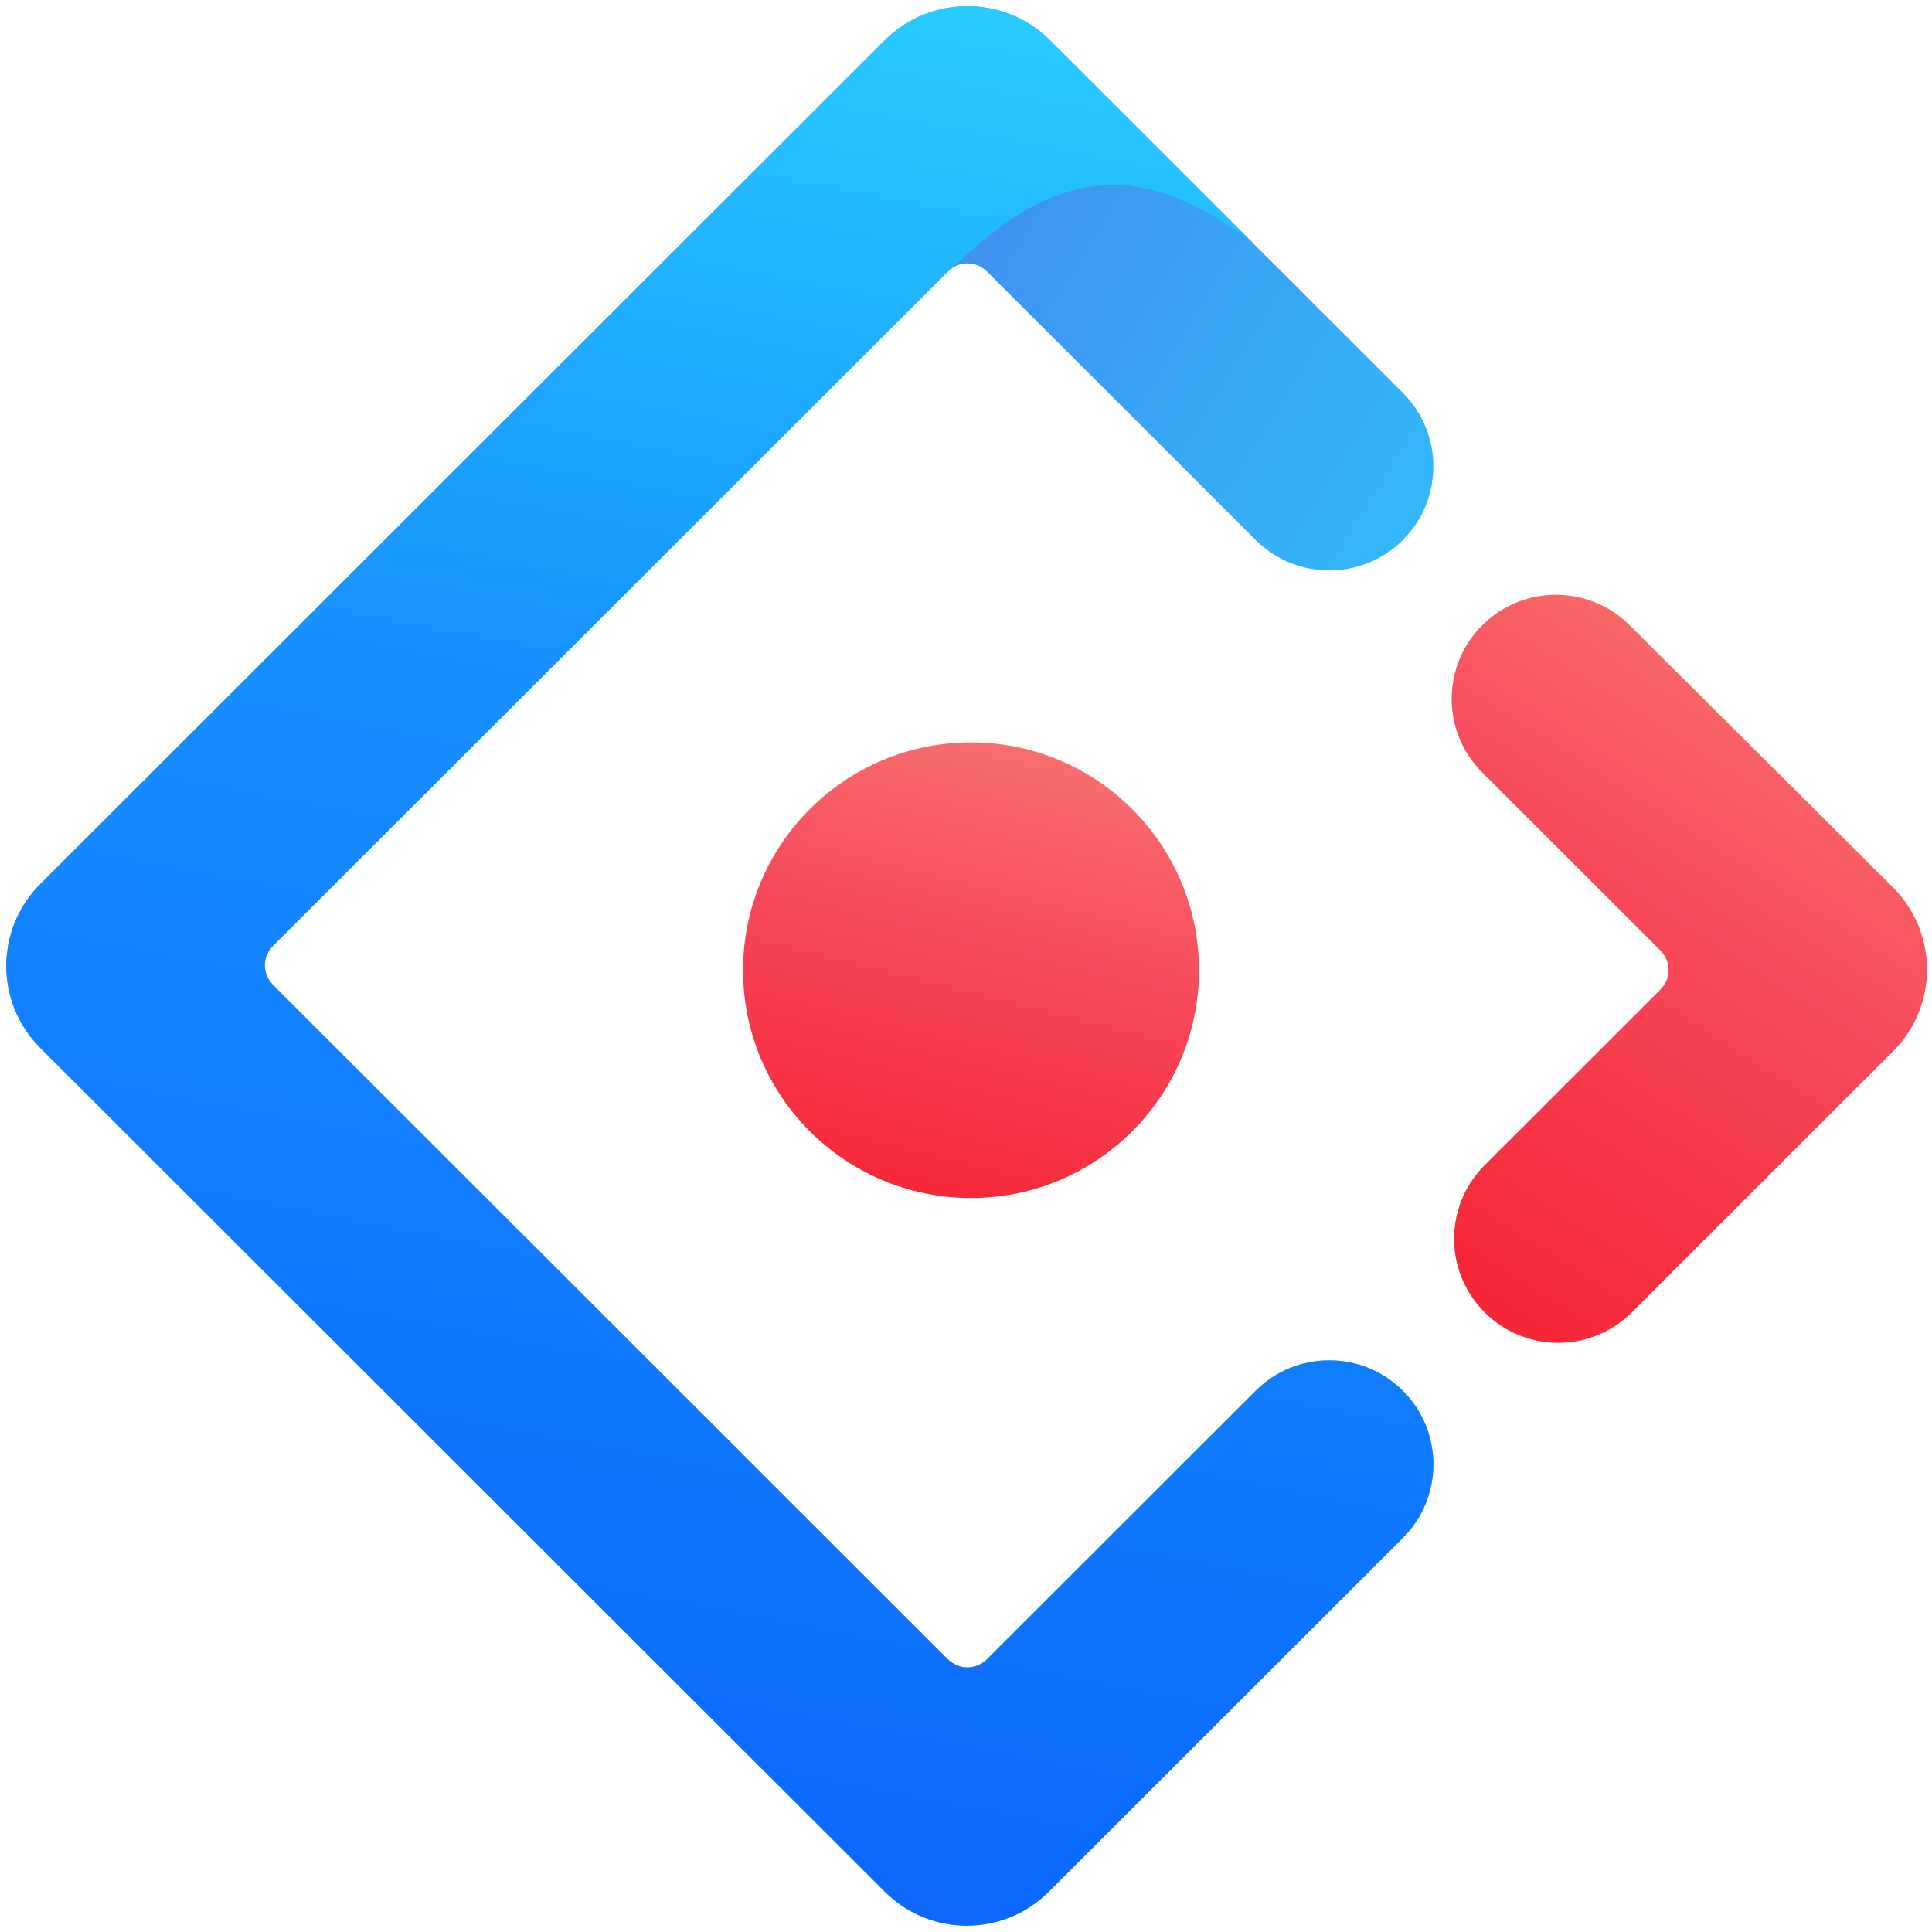
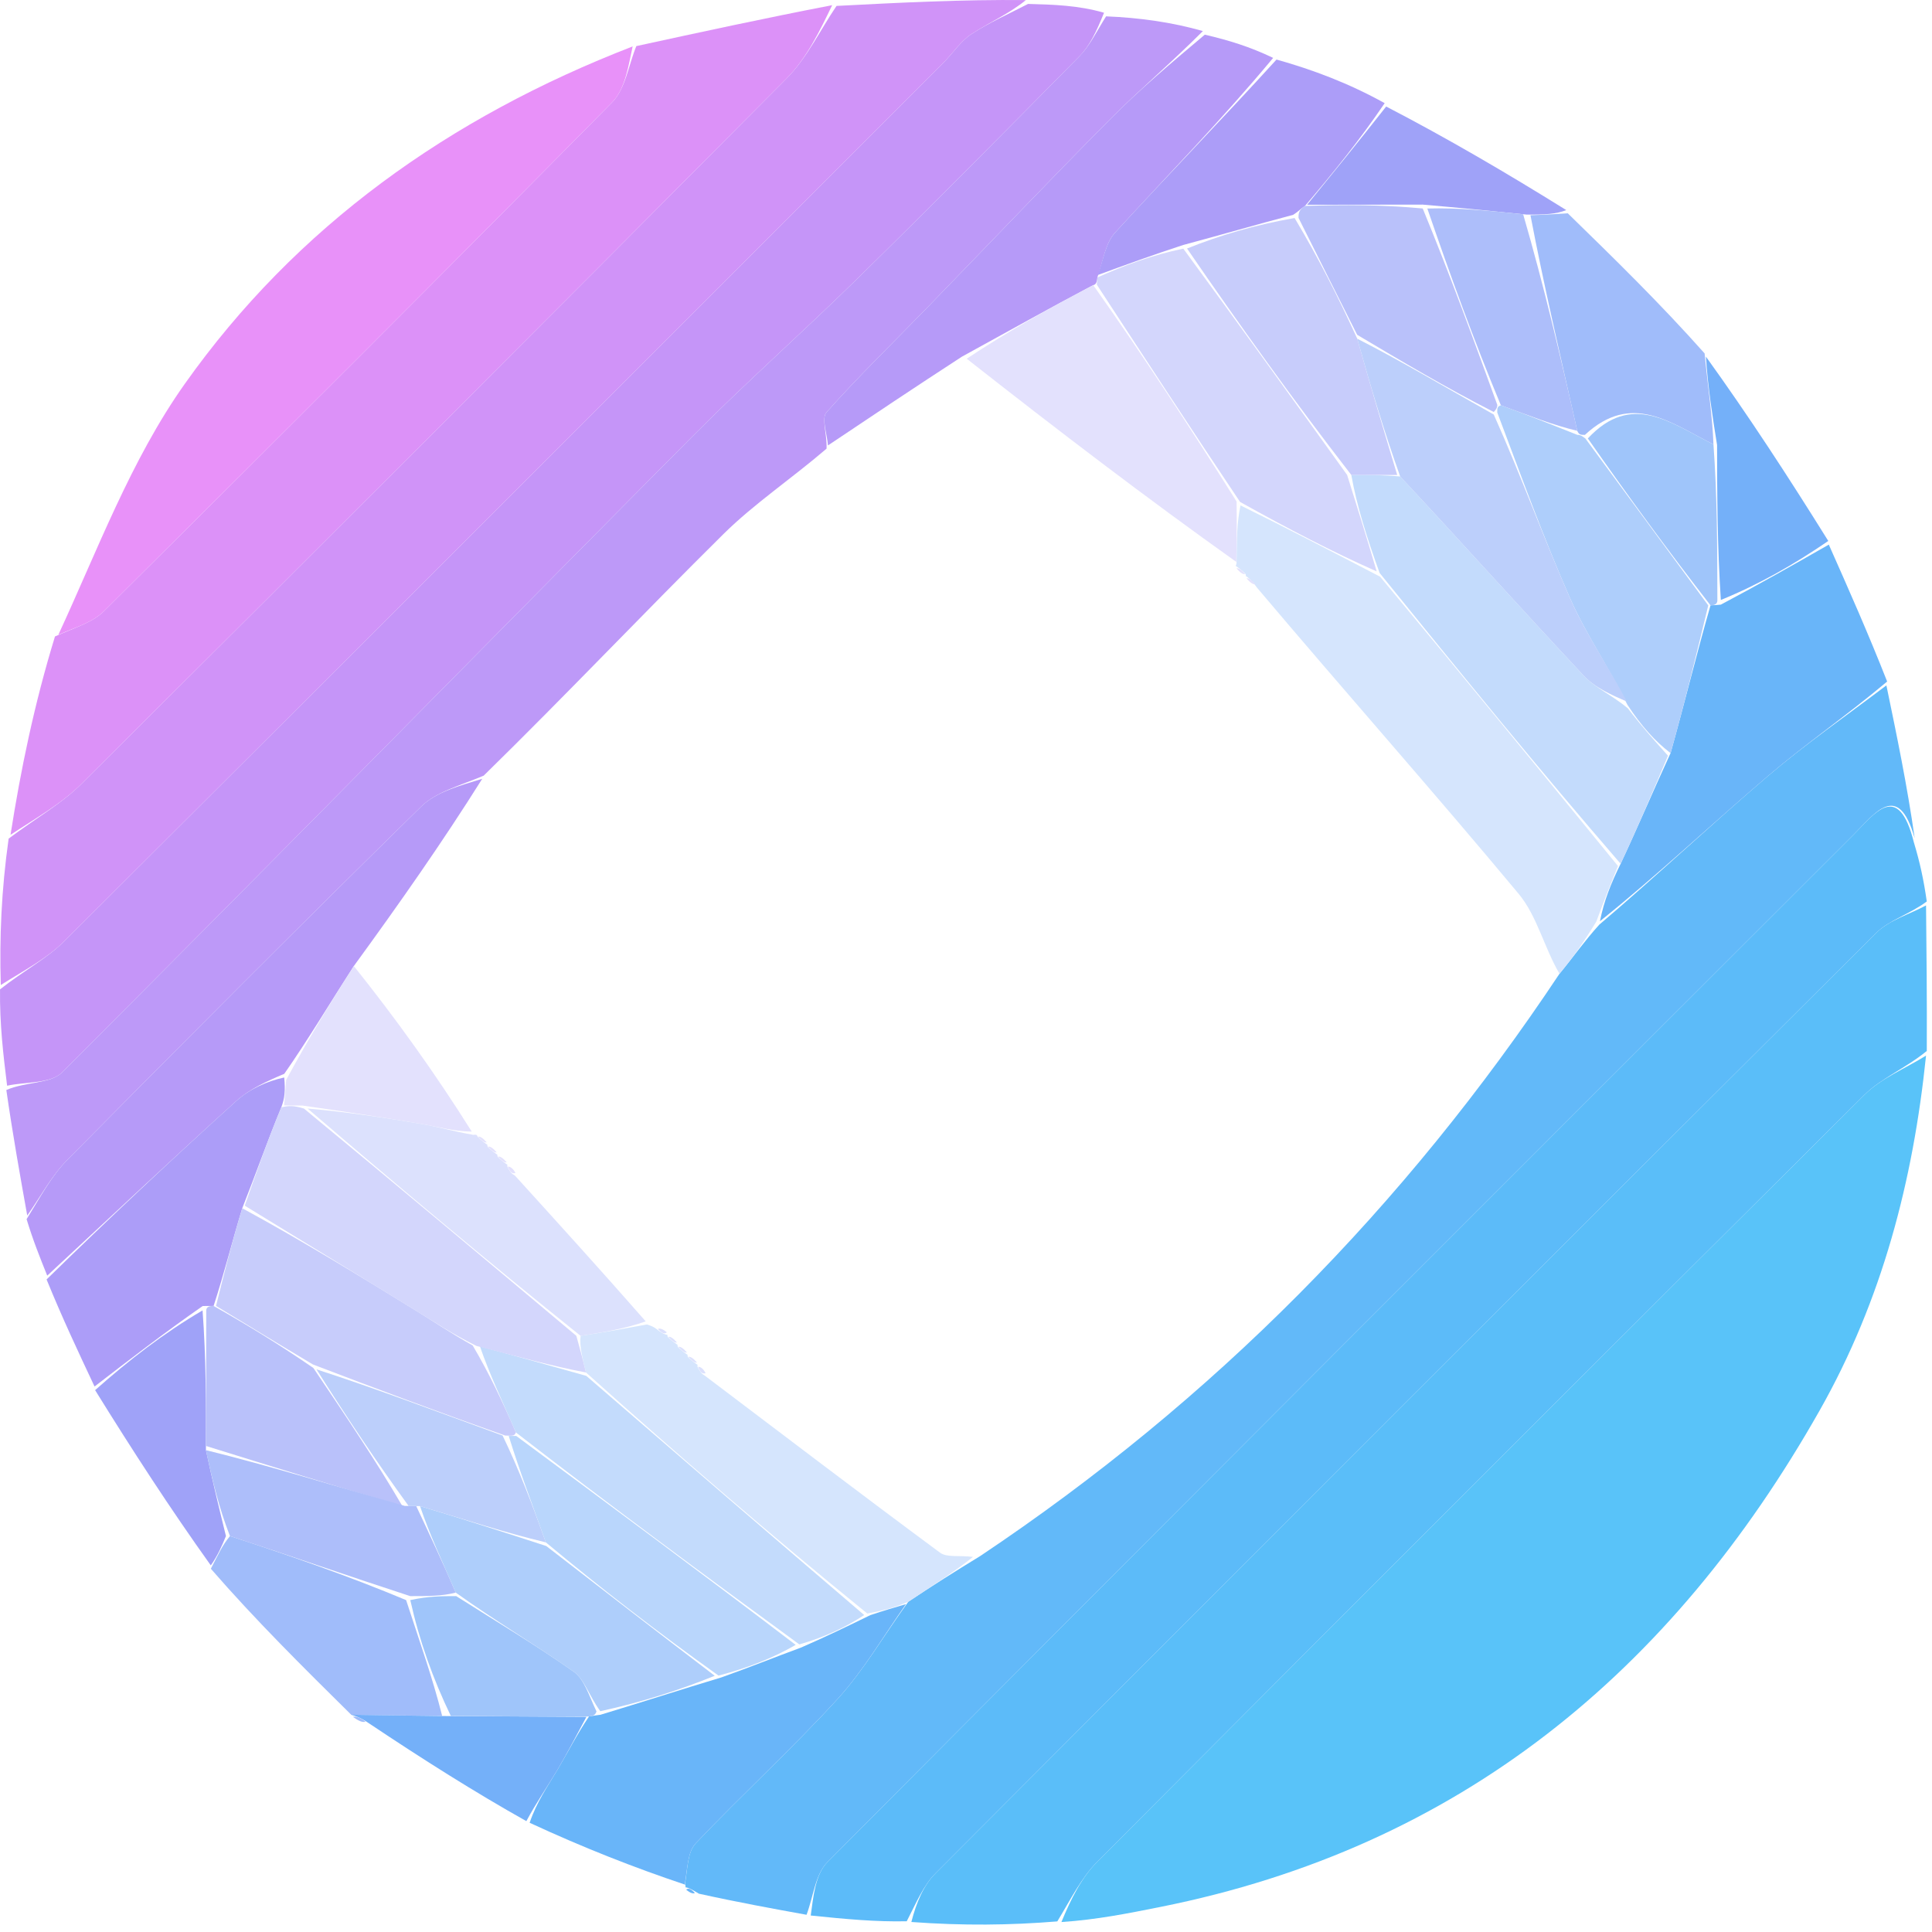
- <svg xmlns="http://www.w3.org/2000/svg" width="200" height="200" version="1.1" viewBox="0 0 200 200">
-   <defs>
-     <linearGradient id="linearGradient-1" x1="62.102%" x2="108.197%" y1="0%" y2="37.864%">
-       <stop offset="0%" stop-color="#4285EB" />
-       <stop offset="100%" stop-color="#2EC7FF" />
-     </linearGradient>
-     <linearGradient id="linearGradient-2" x1="69.644%" x2="54.043%" y1="0%" y2="108.457%">
-       <stop offset="0%" stop-color="#29CDFF" />
-       <stop offset="37.86%" stop-color="#148EFF" />
-       <stop offset="100%" stop-color="#0A60FF" />
-     </linearGradient>
-     <linearGradient id="linearGradient-3" x1="69.691%" x2="16.723%" y1="-12.974%" y2="117.391%">
-       <stop offset="0%" stop-color="#FA816E" />
-       <stop offset="41.473%" stop-color="#F74A5C" />
-       <stop offset="100%" stop-color="#F51D2C" />
-     </linearGradient>
-     <linearGradient id="linearGradient-4" x1="68.128%" x2="30.44%" y1="-35.691%" y2="114.943%">
-       <stop offset="0%" stop-color="#FA8E7D" />
-       <stop offset="51.264%" stop-color="#F74A5C" />
-       <stop offset="100%" stop-color="#F51D2C" />
-     </linearGradient>
-   </defs>
-   <g id="Page-1" fill="none" fill-rule="evenodd" stroke="none" stroke-width="1">
-     <g id="logo" transform="translate(-20, -20)">
-       <g id="Group-28-Copy-5" transform="translate(20, 20)">
-         <g id="Group-27-Copy-3">
-           <g id="Group-25" fill-rule="nonzero">
-             <g id="2">
-               <path id="Shape" fill="url(#linearGradient-1)" d="M91.588,4.177 L4.18,91.513 C-0.519,96.208 -0.519,103.792 4.18,108.487 L91.588,195.823 C96.287,200.519 103.877,200.519 108.577,195.823 L145.225,159.205 C149.434,155 149.434,148.182 145.225,143.977 C141.017,139.772 134.194,139.772 129.985,143.977 L102.202,171.737 C101.032,172.906 99.257,172.906 98.088,171.737 L28.286,101.993 C27.116,100.824 27.116,99.051 28.286,97.882 L98.088,28.138 C99.257,26.969 101.032,26.969 102.202,28.138 L129.985,55.898 C134.194,60.103 141.017,60.103 145.225,55.898 C149.434,51.693 149.434,44.876 145.225,40.671 L108.581,4.056 C103.862,-0.538 96.269,-0.501 91.588,4.177 Z" />
-               <path id="Shape" fill="url(#linearGradient-2)" d="M91.588,4.177 L4.18,91.513 C-0.519,96.208 -0.519,103.792 4.18,108.487 L91.588,195.823 C96.287,200.519 103.877,200.519 108.577,195.823 L145.225,159.205 C149.434,155 149.434,148.182 145.225,143.977 C141.017,139.772 134.194,139.772 129.985,143.977 L102.202,171.737 C101.032,172.906 99.257,172.906 98.088,171.737 L28.286,101.993 C27.116,100.824 27.116,99.051 28.286,97.882 L98.088,28.138 C101,25.627 105.752,20.542 112.73,19.352 C117.916,18.469 123.585,20.414 129.739,25.189 C125.625,21.078 118.572,14.034 108.581,4.056 C103.862,-0.538 96.269,-0.501 91.588,4.177 Z" />
-             </g>
-             <path id="Shape" fill="url(#linearGradient-3)" d="M153.686,135.855 C157.894,140.06 164.717,140.06 168.926,135.855 L195.96,108.843 C200.659,104.147 200.659,96.564 195.961,91.869 L168.691,64.718 C164.472,60.518 157.647,60.524 153.436,64.732 C149.227,68.937 149.227,75.754 153.436,79.959 L171.854,98.362 C173.024,99.531 173.024,101.305 171.854,102.473 L153.686,120.627 C149.477,124.832 149.477,131.65 153.686,135.855 Z" />
-           </g>
-           <ellipse id="Combined-Shape" cx="100.519" cy="100.437" fill="url(#linearGradient-4)" rx="23.6" ry="23.581" />
-         </g>
-       </g>
-     </g>
-   </g>
+ <svg xmlns="http://www.w3.org/2000/svg" width="193" height="193" viewBox="0 0 193 193" fill="none">
+   <path d="M192.405 105.45C191.116 117.944 188.025 129.865 181.774 140.903C166.988 167.013 145.8 184.533 115.885 190.503C112.721 191.134 109.559 191.773 106.033 192.005C106.975 189.713 108.027 187.574 109.621 185.974C135.104 160.384 160.634 134.841 186.243 109.377C187.93 107.699 190.334 106.742 192.405 105.45Z" fill="#59C3F9" />
+   <path d="M188.444 68.467C189.489 73.501 190.533 78.534 191.27 83.736C189.618 77.911 187.239 81.308 185.202 83.343C150.986 117.529 116.775 151.721 82.663 186.012C81.439 187.244 81.245 189.501 80.571 191.28C77.17 190.662 73.769 190.045 69.822 189.174C69.045 188.702 68.772 188.571 68.458 188.526C68.458 188.526 68.544 188.495 68.428 188.218C68.686 186.657 68.679 185.012 69.497 184.148C74.14 179.248 79.144 174.684 83.691 169.7C86.292 166.847 88.257 163.416 90.734 160.011C93.168 158.387 95.379 156.996 97.908 155.451C121.223 139.864 140.301 120.554 155.788 97.274C157.197 95.568 158.301 93.98 159.762 92.371C165.595 87.404 170.969 82.339 176.578 77.55C180.362 74.321 184.477 71.481 188.444 68.467Z" fill="#62B9F9" />
+   <path d="M192.479 104.989C190.334 106.742 187.93 107.699 186.242 109.377C160.634 134.841 135.104 160.384 109.621 185.974C108.027 187.574 106.975 189.713 105.622 191.941C100.881 192.329 96.188 192.378 91.041 192C91.535 190.079 92.245 188.347 93.465 187.124C124.731 155.77 156.037 124.455 187.41 93.208C188.706 91.918 190.724 91.352 192.405 90.448C192.454 95.142 192.504 99.835 192.479 104.989Z" fill="#5ABEF9" />
+   <path d="M102.701 0.392C105.209 0.459 107.718 0.527 110.289 1.273C109.518 3.186 108.852 4.586 107.824 5.629C100.508 13.049 93.168 20.448 85.734 27.751C80.279 33.111 74.54 38.185 69.154 43.611C48.15 64.768 27.271 86.049 6.196 107.135C5.061 108.27 2.57 108.049 0.71 108.46C0.336 105.413 -0.038 102.366 0.003 98.834C2.423 96.928 4.679 95.759 6.395 94.049C35.725 64.824 64.989 35.532 94.263 6.25C95.202 5.31 95.957 4.113 97.04 3.406C98.823 2.242 100.803 1.381 102.701 0.392Z" fill="#C595F8" />
+   <path d="M102.48 0.008C100.803 1.381 98.823 2.242 97.04 3.406C95.957 4.113 95.202 5.31 94.263 6.25C64.989 35.532 35.725 64.824 6.395 94.049C4.679 95.759 2.423 96.928 0.079 98.397C-0.063 93.7 0.136 88.954 0.862 83.778C3.642 81.689 6.147 80.285 8.107 78.335C31.66 54.901 55.162 31.415 78.575 7.841C80.609 5.793 81.919 3.024 83.565 0.591C89.796 0.268 96.028 -0.054 102.48 0.008Z" fill="#D093F8" />
+   <path d="M192.478 90.054C190.724 91.352 188.706 91.918 187.41 93.208C156.037 124.455 124.731 155.77 93.465 187.124C92.245 188.347 91.535 190.079 90.581 191.927C87.518 191.996 84.462 191.712 80.989 191.353C81.245 189.501 81.439 187.244 82.663 186.012C116.775 151.721 150.986 117.529 185.202 83.343C187.239 81.308 189.618 77.911 191.193 84.164C191.798 86.168 192.175 87.914 192.478 90.054Z" fill="#5CBBF9" />
+   <path d="M0.632 108.887C2.57 108.049 5.061 108.27 6.196 107.135C27.27 86.049 48.15 64.768 69.153 43.611C74.54 38.185 80.279 33.111 85.734 27.751C93.168 20.448 100.508 13.049 107.824 5.629C108.852 4.586 109.518 3.186 110.493 1.633C113.86 1.769 117.085 2.224 120.164 3.103C116.99 6.293 113.846 8.943 110.96 11.849C104.717 18.137 98.612 24.562 92.441 30.921C89.132 34.329 85.715 37.639 82.566 41.187C82.039 41.781 82.634 43.369 82.57 44.818C79.022 47.861 75.344 50.31 72.261 53.359C64.27 61.265 56.54 69.435 48.317 77.486C45.956 78.485 43.586 79.09 42.075 80.572C30.186 92.231 18.431 104.026 6.724 115.867C5.138 117.472 4.043 119.562 2.721 121.427C1.998 117.39 1.276 113.352 0.632 108.887Z" fill="#BD99F8" />
+   <path d="M83.13 0.517C81.919 3.024 80.609 5.793 78.575 7.841C55.162 31.415 31.66 54.901 8.107 78.335C6.147 80.285 3.642 81.689 1.052 83.393C2.072 76.874 3.429 70.307 5.493 63.579C7.602 62.649 9.276 62.153 10.366 61.071C27.361 44.192 44.319 27.275 61.145 10.228C62.481 8.875 62.785 6.503 63.568 4.605C69.944 3.218 76.32 1.831 83.13 0.517Z" fill="#DC91F8" />
+   <path d="M63.2 4.638C62.785 6.503 62.481 8.875 61.145 10.228C44.319 27.275 27.361 44.192 10.366 61.071C9.276 62.153 7.602 62.649 5.828 63.413C9.725 55.011 13.067 45.959 18.453 38.355C29.592 22.629 44.871 11.729 63.2 4.638Z" fill="#E891F9" />
+   <path d="M2.657 121.791C4.043 119.562 5.138 117.472 6.724 115.867C18.431 104.026 30.186 92.231 42.075 80.572C43.586 79.09 45.956 78.485 48.173 77.799C44.159 84.188 39.901 90.252 35.347 96.503C32.901 100.296 30.748 103.901 28.4 107.269C26.652 108.011 24.919 108.792 23.579 110.005C17.233 115.75 10.995 121.612 4.718 127.433C4.01 125.673 3.301 123.913 2.657 121.791Z" fill="#B69AF8" />
+   <path d="M188.519 68.083C184.478 71.481 180.362 74.321 176.578 77.55C170.969 82.339 165.595 87.404 159.83 92.025C160.236 89.97 160.933 88.241 161.896 86.288C163.651 82.541 165.138 79.017 166.885 75.234C168.312 70.142 169.48 65.31 170.876 60.471C171.104 60.466 171.559 60.44 171.906 60.401C175.732 58.376 179.212 56.39 182.691 54.405C184.659 58.836 186.626 63.267 188.519 68.083Z" fill="#69B5F9" />
+   <path d="M82.71 44.498C82.634 43.369 82.04 41.781 82.566 41.187C85.715 37.639 89.132 34.329 92.441 30.921C98.613 24.562 104.717 18.137 110.96 11.849C113.846 8.943 116.99 6.293 120.357 3.463C122.763 4.028 124.83 4.658 127.184 5.783C122.089 11.917 116.643 17.497 111.383 23.246C110.418 24.302 110.208 26.05 109.624 27.717C109.597 27.956 109.569 28.436 109.209 28.481C104.705 30.854 100.559 33.181 96.094 35.628C91.42 38.664 87.065 41.581 82.71 44.498Z" fill="#B69AF8" />
+   <path d="M90.509 160.245C88.257 163.416 86.292 166.847 83.691 169.7C79.144 174.684 74.14 179.248 69.497 184.148C68.679 185.012 68.686 186.657 68.407 188.259C63.412 186.587 58.32 184.596 52.909 182.088C53.621 179.99 54.71 178.443 55.673 176.822C56.704 175.086 57.617 173.281 58.84 171.469C59.268 171.398 59.438 171.363 59.987 171.299C64.146 170.04 67.928 168.81 72.084 167.561C74.852 166.575 77.245 165.608 79.999 164.594C82.45 163.531 84.54 162.516 86.94 161.347C88.335 160.877 89.422 160.561 90.509 160.245Z" fill="#69B5F9" />
+   <path d="M4.653 127.812C10.995 121.612 17.233 115.75 23.579 110.005C24.919 108.792 26.652 108.011 28.393 107.635C28.514 108.97 28.446 109.701 28.099 110.621C26.697 114.021 25.573 117.231 24.201 120.697C23.162 124.121 22.371 127.289 21.338 130.459C21.097 130.46 20.614 130.466 20.247 130.467C16.402 133.148 12.924 135.828 9.445 138.507C7.826 135.069 6.207 131.63 4.653 127.812Z" fill="#AC9DF8" />
+   <path d="M109.65 27.478C110.208 26.05 110.418 24.302 111.383 23.246C116.643 17.497 122.089 11.917 127.52 5.948C131.155 6.966 134.742 8.317 138.325 10.306C135.74 14.115 133.159 17.285 130.365 20.571C129.886 20.887 129.693 21.141 129.181 21.461C125.384 22.468 121.979 23.463 118.2 24.473C115.101 25.483 112.375 26.481 109.65 27.478Z" fill="#AC9DF8" />
+   <path d="M156.614 21.307C161.212 25.791 165.811 30.274 170.283 35.303C170.614 38.715 171.071 41.582 171.169 44.398C166.868 42.229 162.999 39.114 158.329 43.442C157.91 43.441 157.742 43.441 157.563 43.038C155.888 35.581 154.224 28.527 152.888 21.501C154.348 21.454 155.481 21.381 156.614 21.307Z" fill="#A0BCFA" />
+   <path d="M35.107 171.318C30.319 166.586 25.531 161.854 21.063 156.712C21.779 155.35 22.175 154.399 22.974 153.449C29.107 155.449 34.838 157.449 40.57 159.845C41.906 163.961 43.239 167.68 44.169 171.409C40.879 171.385 37.993 171.351 35.107 171.318Z" fill="#A0BCFA" />
+   <path d="M22.572 153.447C22.175 154.399 21.779 155.35 21.058 156.376C17.008 150.711 13.282 144.972 9.501 138.87C12.924 135.828 16.402 133.148 20.236 130.905C20.587 135.71 20.582 140.079 20.573 144.864C21.237 148.003 21.904 150.725 22.572 153.447Z" fill="#9FA2F8" />
+   <path d="M156.465 20.988C155.481 21.381 154.348 21.454 152.487 21.434C148.697 21.041 145.638 20.742 142.117 20.44C137.963 20.442 134.27 20.448 130.577 20.454C133.159 17.285 135.74 14.115 138.473 10.641C144.521 13.78 150.418 17.225 156.465 20.988Z" fill="#9FA2F8" />
+   <path d="M171.528 44.448C171.071 41.582 170.614 38.715 170.416 35.626C174.646 41.494 178.617 47.585 182.639 54.04C179.212 56.39 175.732 58.376 171.906 59.935C171.55 54.488 171.539 49.468 171.528 44.448Z" fill="#74B0F9" />
+   <path d="M35.126 171.3C37.993 171.351 40.879 171.385 44.633 171.429C49.862 171.462 54.222 171.484 58.582 171.506C57.617 173.281 56.704 175.086 55.673 176.822C54.71 178.443 53.621 179.991 52.58 181.925C47.453 179.046 42.333 175.813 36.837 172.14C36.008 171.567 35.554 171.435 35.099 171.303C35.099 171.303 35.145 171.283 35.126 171.3Z" fill="#74B0F9" />
+   <path d="M35.25 171.501C35.554 171.435 36.008 171.567 36.519 171.992C36.183 172.09 35.792 171.894 35.25 171.501Z" fill="#A0BCFA" />
+   <path d="M68.549 188.773C68.772 188.571 69.045 188.702 69.415 189.104C69.249 189.198 68.945 189.109 68.549 188.773Z" fill="#69B5F9" />
+   <path d="M155.788 97.274C154.253 94.664 153.55 91.501 151.705 89.286C143.237 79.117 134.449 69.214 125.537 58.667C125.009 57.92 124.72 57.721 124.431 57.523C124.431 57.523 124.512 57.51 124.399 57.309C124.001 56.914 123.717 56.719 123.432 56.524C123.432 56.524 123.527 56.483 123.531 56.091C123.547 53.947 123.56 52.197 123.922 50.489C128.704 52.838 133.137 55.144 137.867 57.608C145.985 67.349 153.807 76.93 161.629 86.512C160.933 88.241 160.236 89.97 159.472 92.045C158.301 93.98 157.197 95.568 155.788 97.274Z" fill="#D5E5FD" />
+   <path d="M70.433 137.441C78.246 143.348 86.035 149.285 93.909 155.108C94.589 155.61 95.829 155.355 97.199 155.528C95.379 156.996 93.168 158.387 90.734 160.011C89.422 160.561 88.335 160.877 86.641 161.185C76.879 153.267 67.726 145.357 58.534 137.103C58.189 135.654 57.881 134.549 57.997 133.445C60.489 133.067 62.558 132.689 64.626 132.311C64.626 132.311 65.108 132.43 65.484 132.692C66.098 133.177 66.378 133.31 66.701 133.352C66.701 133.352 66.61 133.402 66.737 133.594C67.144 133.977 67.426 134.169 67.707 134.361C67.707 134.361 67.62 134.395 67.742 134.591C68.144 134.977 68.426 135.169 68.707 135.36C68.707 135.36 68.62 135.396 68.742 135.59C69.144 135.977 69.426 136.169 69.707 136.36C69.707 136.36 69.612 136.408 69.704 136.588C69.935 137.062 70.147 137.286 70.433 137.441Z" fill="#D5E5FD" />
+   <path d="M35.347 96.503C39.56 101.773 43.478 107.231 47.127 113.042C45.301 113.022 43.759 112.562 42.184 112.291C38.323 111.628 34.447 111.052 30.211 110.441C29.357 110.438 28.868 110.435 28.378 110.432C28.446 109.701 28.514 108.97 28.589 107.873C30.748 103.901 32.901 100.296 35.347 96.503Z" fill="#E3E1FD" />
+   <path d="M161.896 86.288C153.807 76.93 145.985 67.349 137.821 57.239C136.51 53.622 135.541 50.533 134.99 47.446C136.796 47.446 138.186 47.446 139.873 47.6C146.161 54.342 152.102 60.976 158.185 67.477C159.359 68.732 161.091 69.466 162.62 70.765C163.992 72.557 165.309 74.025 166.626 75.493C165.138 79.017 163.651 82.541 161.896 86.288Z" fill="#C3DBFC" />
+   <path d="M166.885 75.234C165.309 74.025 163.992 72.557 162.578 70.414C160.585 66.435 158.386 63.267 156.861 59.801C154.211 53.782 151.977 47.58 149.57 41.201C149.572 40.778 149.573 40.609 149.931 40.485C152.717 41.501 155.146 42.471 157.574 43.441C157.742 43.441 157.91 43.441 158.367 43.797C162.654 49.594 166.651 55.035 170.648 60.477C169.48 65.31 168.312 70.142 166.885 75.234Z" fill="#AECEFB" />
+   <path d="M170.876 60.471C166.651 55.035 162.654 49.594 158.619 43.797C162.999 39.114 166.868 42.229 171.169 44.398C171.539 49.468 171.55 54.488 171.56 59.974C171.559 60.44 171.104 60.466 170.876 60.471Z" fill="#9FC5FA" />
+   <path d="M134.573 47.445C135.541 50.533 136.51 53.622 137.525 57.08C133.137 55.144 128.704 52.838 123.879 50.142C118.848 42.647 114.208 35.541 109.568 28.436C109.568 28.436 109.597 27.956 109.624 27.717C112.375 26.481 115.101 25.483 118.207 24.838C123.916 32.609 129.244 40.027 134.573 47.445Z" fill="#D3D6FC" />
+   <path d="M109.209 28.481C114.208 35.541 118.848 42.647 123.53 50.099C123.56 52.197 123.547 53.947 123.504 56.135C114.559 49.768 105.645 42.964 96.572 35.835C100.559 33.181 104.705 30.854 109.209 28.481Z" fill="#E3E1FD" />
+   <path d="M58.572 137.447C67.726 145.357 76.879 153.267 86.332 161.339C84.54 162.516 82.45 163.531 79.849 164.27C70.083 157.146 60.829 150.297 51.532 143.094C50.182 139.976 48.875 137.213 47.944 134.498C51.737 135.513 55.154 136.48 58.572 137.447Z" fill="#C3DBFC" />
+   <path d="M51.575 143.449C60.829 150.297 70.083 157.146 79.487 164.318C77.245 165.608 74.852 166.575 71.776 167.386C65.586 162.967 60.079 158.706 54.526 154.077C53.176 150.29 51.873 146.87 50.821 143.449C51.24 143.449 51.407 143.449 51.575 143.449Z" fill="#B9D6FC" />
+   <path d="M54.572 154.444C60.079 158.706 65.586 162.967 71.401 167.405C67.928 168.81 64.146 170.04 59.968 170.943C58.832 169.385 58.377 167.751 57.303 166.994C53.507 164.316 49.498 161.938 45.527 159.095C44.181 155.978 42.879 153.212 41.959 150.454C46.418 151.79 50.495 153.117 54.572 154.444Z" fill="#AECEFB" />
+   <path d="M45.571 159.446C49.498 161.938 53.507 164.316 57.303 166.994C58.377 167.751 58.832 169.385 59.59 170.972C59.438 171.363 59.268 171.398 58.84 171.469C54.222 171.484 49.862 171.462 45.037 171.419C43.239 167.68 41.906 163.961 40.987 159.844C42.792 159.447 44.181 159.447 45.571 159.446Z" fill="#9FC5FA" />
+   <path d="M58.534 137.103C55.154 136.48 51.737 135.513 47.596 134.454C45.093 133.212 43.334 132.031 41.531 130.919C35.846 127.412 30.144 123.932 24.449 120.441C25.573 117.231 26.697 114.021 28.099 110.621C28.868 110.435 29.357 110.438 30.364 110.742C39.779 118.509 48.676 125.977 57.574 133.444C57.881 134.549 58.189 135.654 58.534 137.103Z" fill="#D3D6FC" />
+   <path d="M24.201 120.697C30.144 123.932 35.846 127.412 41.531 130.919C43.334 132.031 45.093 133.212 47.22 134.406C48.875 137.213 50.182 139.976 51.532 143.094C51.407 143.449 51.24 143.449 50.46 143.404C43.757 141.055 37.667 138.752 31.261 136.306C27.823 134.261 24.701 132.359 21.58 130.457C22.371 127.289 23.162 124.121 24.201 120.697Z" fill="#C7CCFB" />
+   <path d="M21.338 130.459C24.701 132.359 27.823 134.261 31.302 136.653C34.629 141.576 37.599 146.008 40.186 150.435C33.394 148.434 26.986 146.441 20.578 144.447C20.582 140.079 20.587 135.71 20.603 130.904C20.614 130.466 21.097 130.46 21.338 130.459Z" fill="#B9C1FA" />
+   <path d="M134.99 47.446C129.244 40.027 123.916 32.609 118.581 24.825C121.979 23.463 125.384 22.468 129.326 21.778C131.768 25.872 133.673 29.659 135.585 33.835C136.921 38.632 138.248 43.039 139.575 47.446C138.186 47.446 136.796 47.446 134.99 47.446Z" fill="#C7CCFB" />
+   <path d="M135.578 33.446C133.673 29.659 131.768 25.872 129.719 21.768C129.693 21.141 129.886 20.887 130.365 20.571C134.27 20.448 137.963 20.442 142.124 20.826C144.919 27.624 147.246 34.032 149.573 40.44C149.573 40.609 149.572 40.778 149.223 41.156C144.443 38.725 140.01 36.086 135.578 33.446Z" fill="#B9C1FA" />
+   <path d="M149.931 40.485C147.246 34.032 144.919 27.624 142.585 20.83C145.638 20.742 148.697 21.041 152.159 21.407C154.224 28.527 155.888 35.581 157.563 43.038C155.146 42.471 152.717 41.501 149.931 40.485Z" fill="#ADBEFA" />
+   <path d="M20.573 144.864C26.986 146.441 33.394 148.434 40.438 150.436C41.241 150.445 41.409 150.446 41.577 150.446C42.879 153.212 44.181 155.978 45.527 159.095C44.181 159.447 42.792 159.447 40.985 159.448C34.838 157.449 29.107 155.449 22.974 153.449C21.904 150.725 21.237 148.003 20.573 144.864Z" fill="#ADBEFA" />
+   <path d="M57.997 133.445C48.676 125.977 39.779 118.509 30.729 110.741C34.447 111.052 38.323 111.628 42.184 112.291C43.759 112.562 45.301 113.022 47.265 113.365C47.671 113.334 47.614 113.374 47.736 113.581C48.141 113.982 48.423 114.177 48.705 114.371C48.705 114.371 48.623 114.392 48.741 114.59C49.141 114.982 49.424 115.175 49.706 115.369C49.706 115.369 49.624 115.392 49.742 115.589C50.142 115.98 50.424 116.174 50.707 116.367C50.707 116.367 50.619 116.402 50.708 116.586C50.937 117.067 51.154 117.292 51.447 117.443C55.758 122.192 60.069 126.941 64.504 132C62.558 132.689 60.489 133.067 57.997 133.445Z" fill="#DCE1FD" />
+   <path d="M123.519 56.78C123.717 56.719 124.001 56.914 124.392 57.349C124.201 57.406 123.903 57.221 123.519 56.78Z" fill="#E3E1FD" />
+   <path d="M70.489 137.173C70.147 137.286 69.935 137.062 69.73 136.542C69.959 136.512 70.252 136.709 70.489 137.173Z" fill="#DCE1FD" />
+   <path d="M69.624 136.107C69.426 136.169 69.144 135.977 68.759 135.547C68.95 135.49 69.245 135.672 69.624 136.107Z" fill="#DCE1FD" />
+   <path d="M68.624 135.107C68.426 135.169 68.144 134.977 67.759 134.547C67.95 134.49 68.245 134.672 68.624 135.107Z" fill="#DCE1FD" />
+   <path d="M67.624 134.107C67.426 134.169 67.144 133.977 66.759 133.547C66.95 133.49 67.245 133.672 67.624 134.107Z" fill="#DCE1FD" />
+   <path d="M66.614 133.094C66.378 133.31 66.098 133.177 65.722 132.764C65.897 132.661 66.211 132.749 66.614 133.094Z" fill="#DCE1FD" />
+   <path d="M51.493 117.173C51.154 117.292 50.937 117.067 50.727 116.543C50.951 116.511 51.245 116.707 51.493 117.173Z" fill="#E3E1FD" />
+   <path d="M50.621 116.113C50.424 116.174 50.142 115.98 49.753 115.548C49.943 115.492 50.239 115.675 50.621 116.113Z" fill="#E3E1FD" />
+   <path d="M49.62 115.115C49.424 115.175 49.141 114.982 48.752 114.549C48.941 114.493 49.238 114.677 49.62 115.115Z" fill="#E3E1FD" />
+   <path d="M48.62 114.116C48.423 114.177 48.141 113.982 47.751 113.55C47.94 113.494 48.237 113.678 48.62 114.116Z" fill="#E3E1FD" />
+   <path d="M124.52 57.782C124.72 57.721 125.009 57.92 125.41 58.362C125.217 58.417 124.913 58.23 124.52 57.782Z" fill="#E3E1FD" />
+   <path d="M135.585 33.835C140.01 36.086 144.443 38.725 149.222 41.41C151.977 47.58 154.211 53.782 156.861 59.801C158.386 63.267 160.585 66.435 162.523 70.088C161.091 69.466 159.359 68.732 158.185 67.477C152.102 60.976 146.161 54.342 139.873 47.6C138.248 43.039 136.921 38.632 135.585 33.835Z" fill="#BCCFFB" />
+   <path d="M41.959 150.454C41.409 150.446 41.241 150.445 40.821 150.443C37.599 146.008 34.629 141.576 31.618 136.796C37.667 138.752 43.757 141.055 50.208 143.404C51.873 146.87 53.176 150.29 54.526 154.077C50.495 153.117 46.418 151.79 41.959 150.454Z" fill="#BCCFFB" />
</svg>
